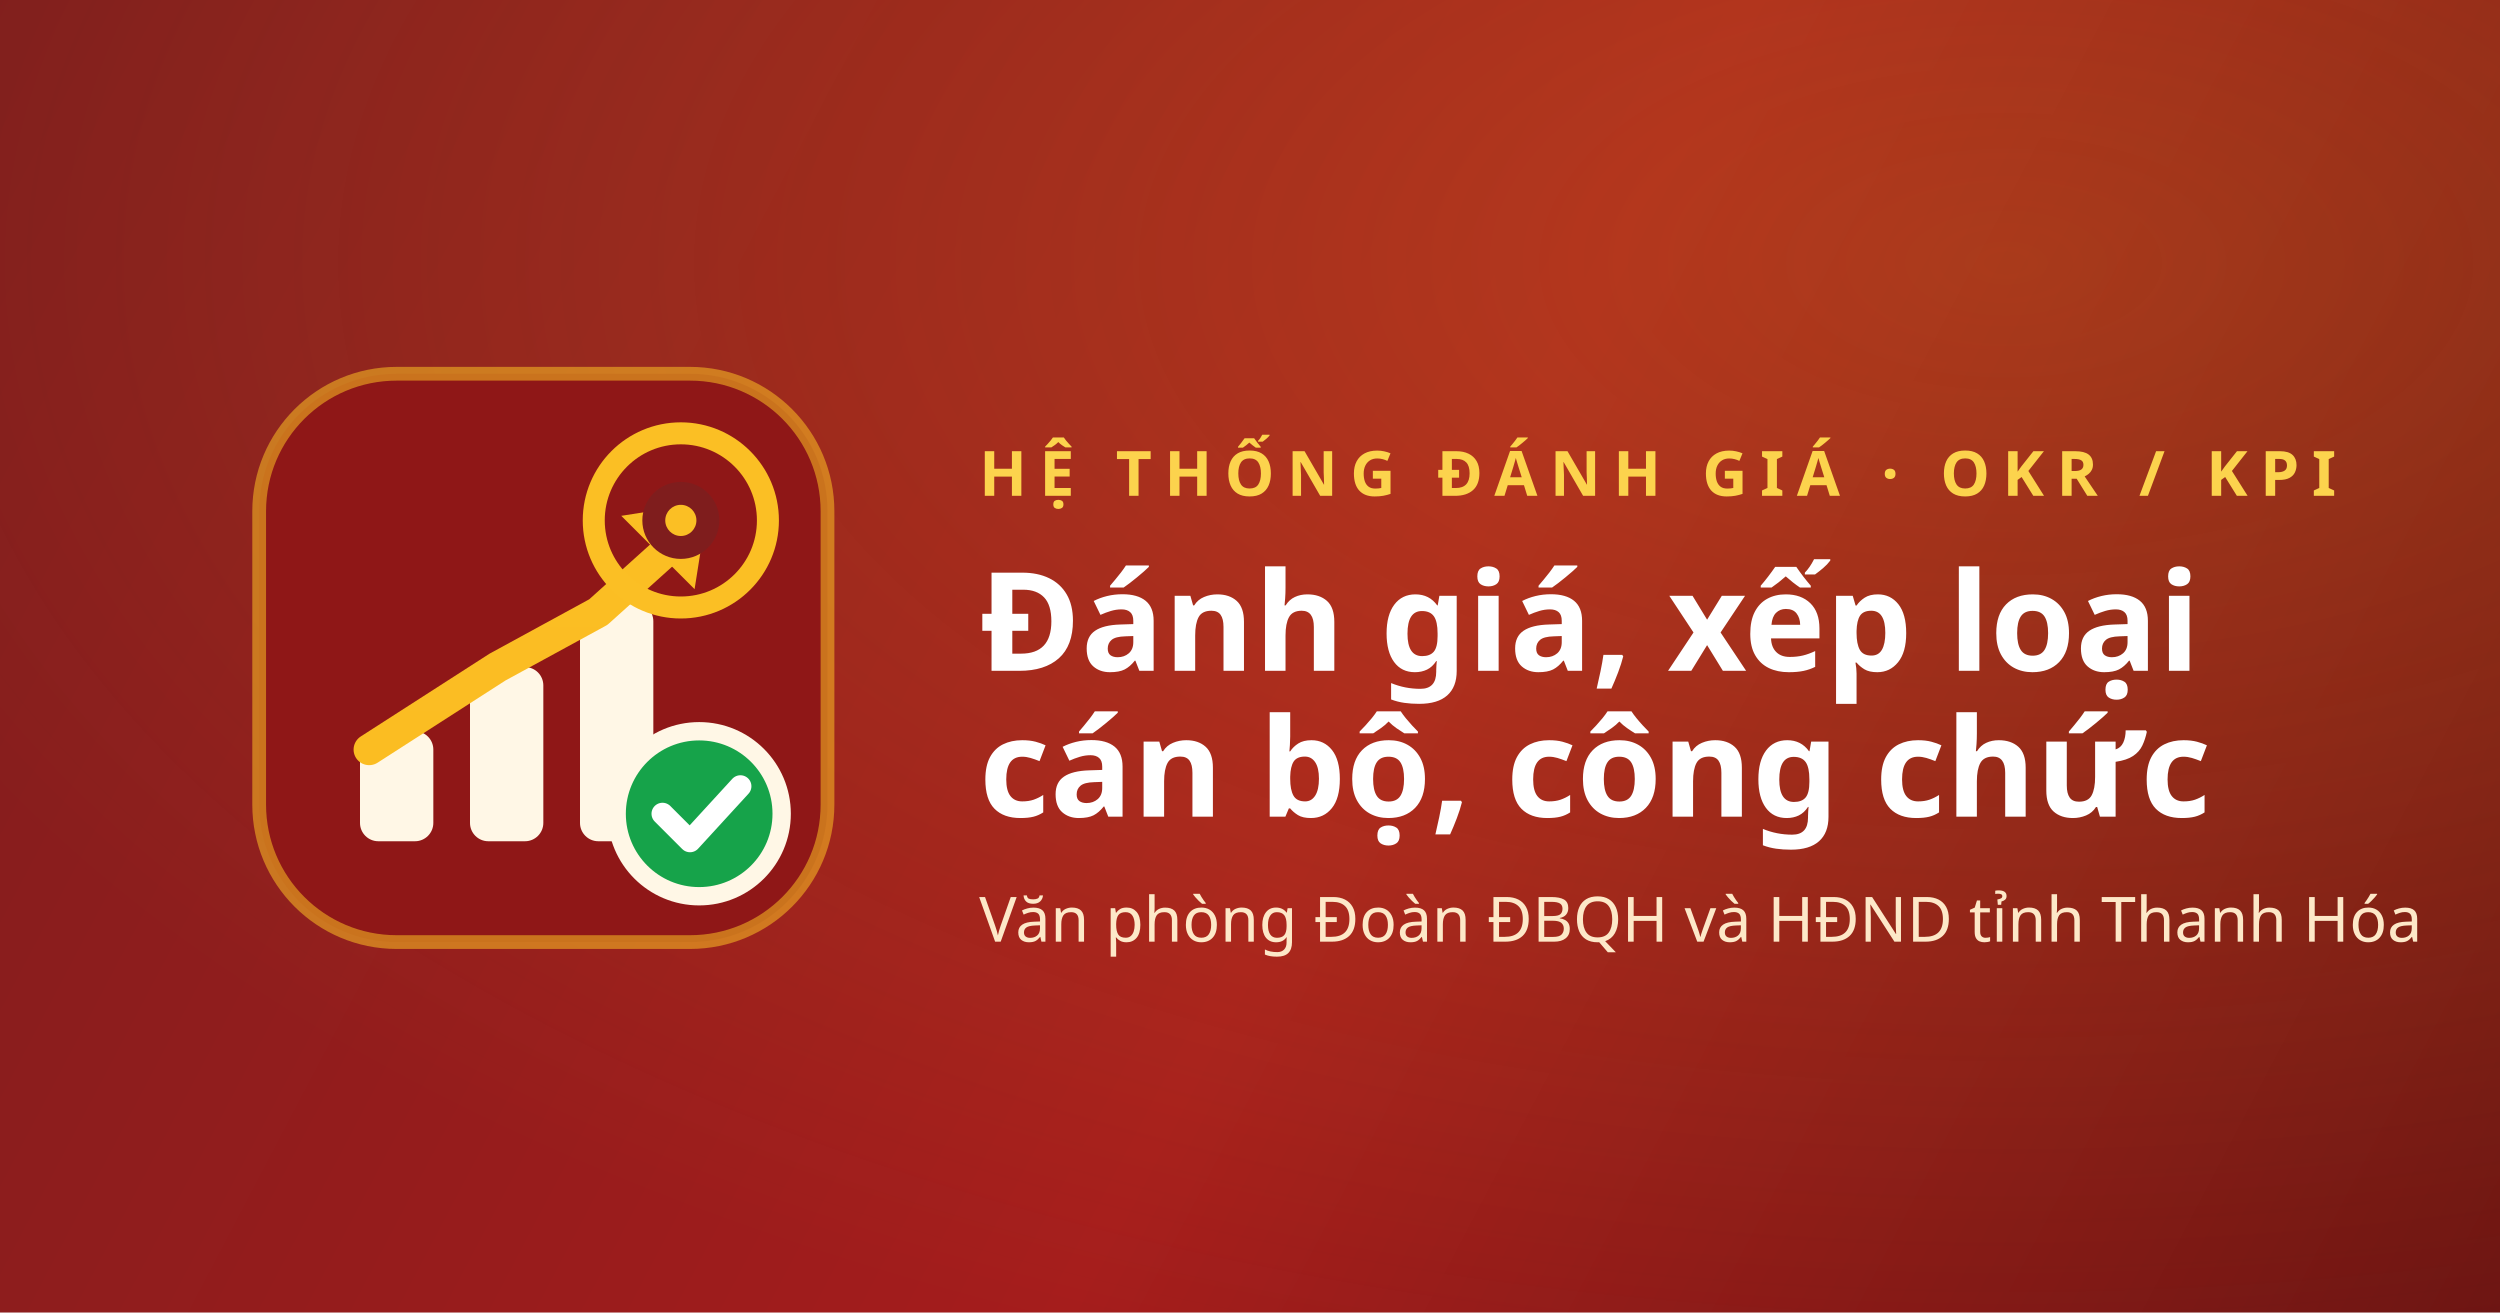
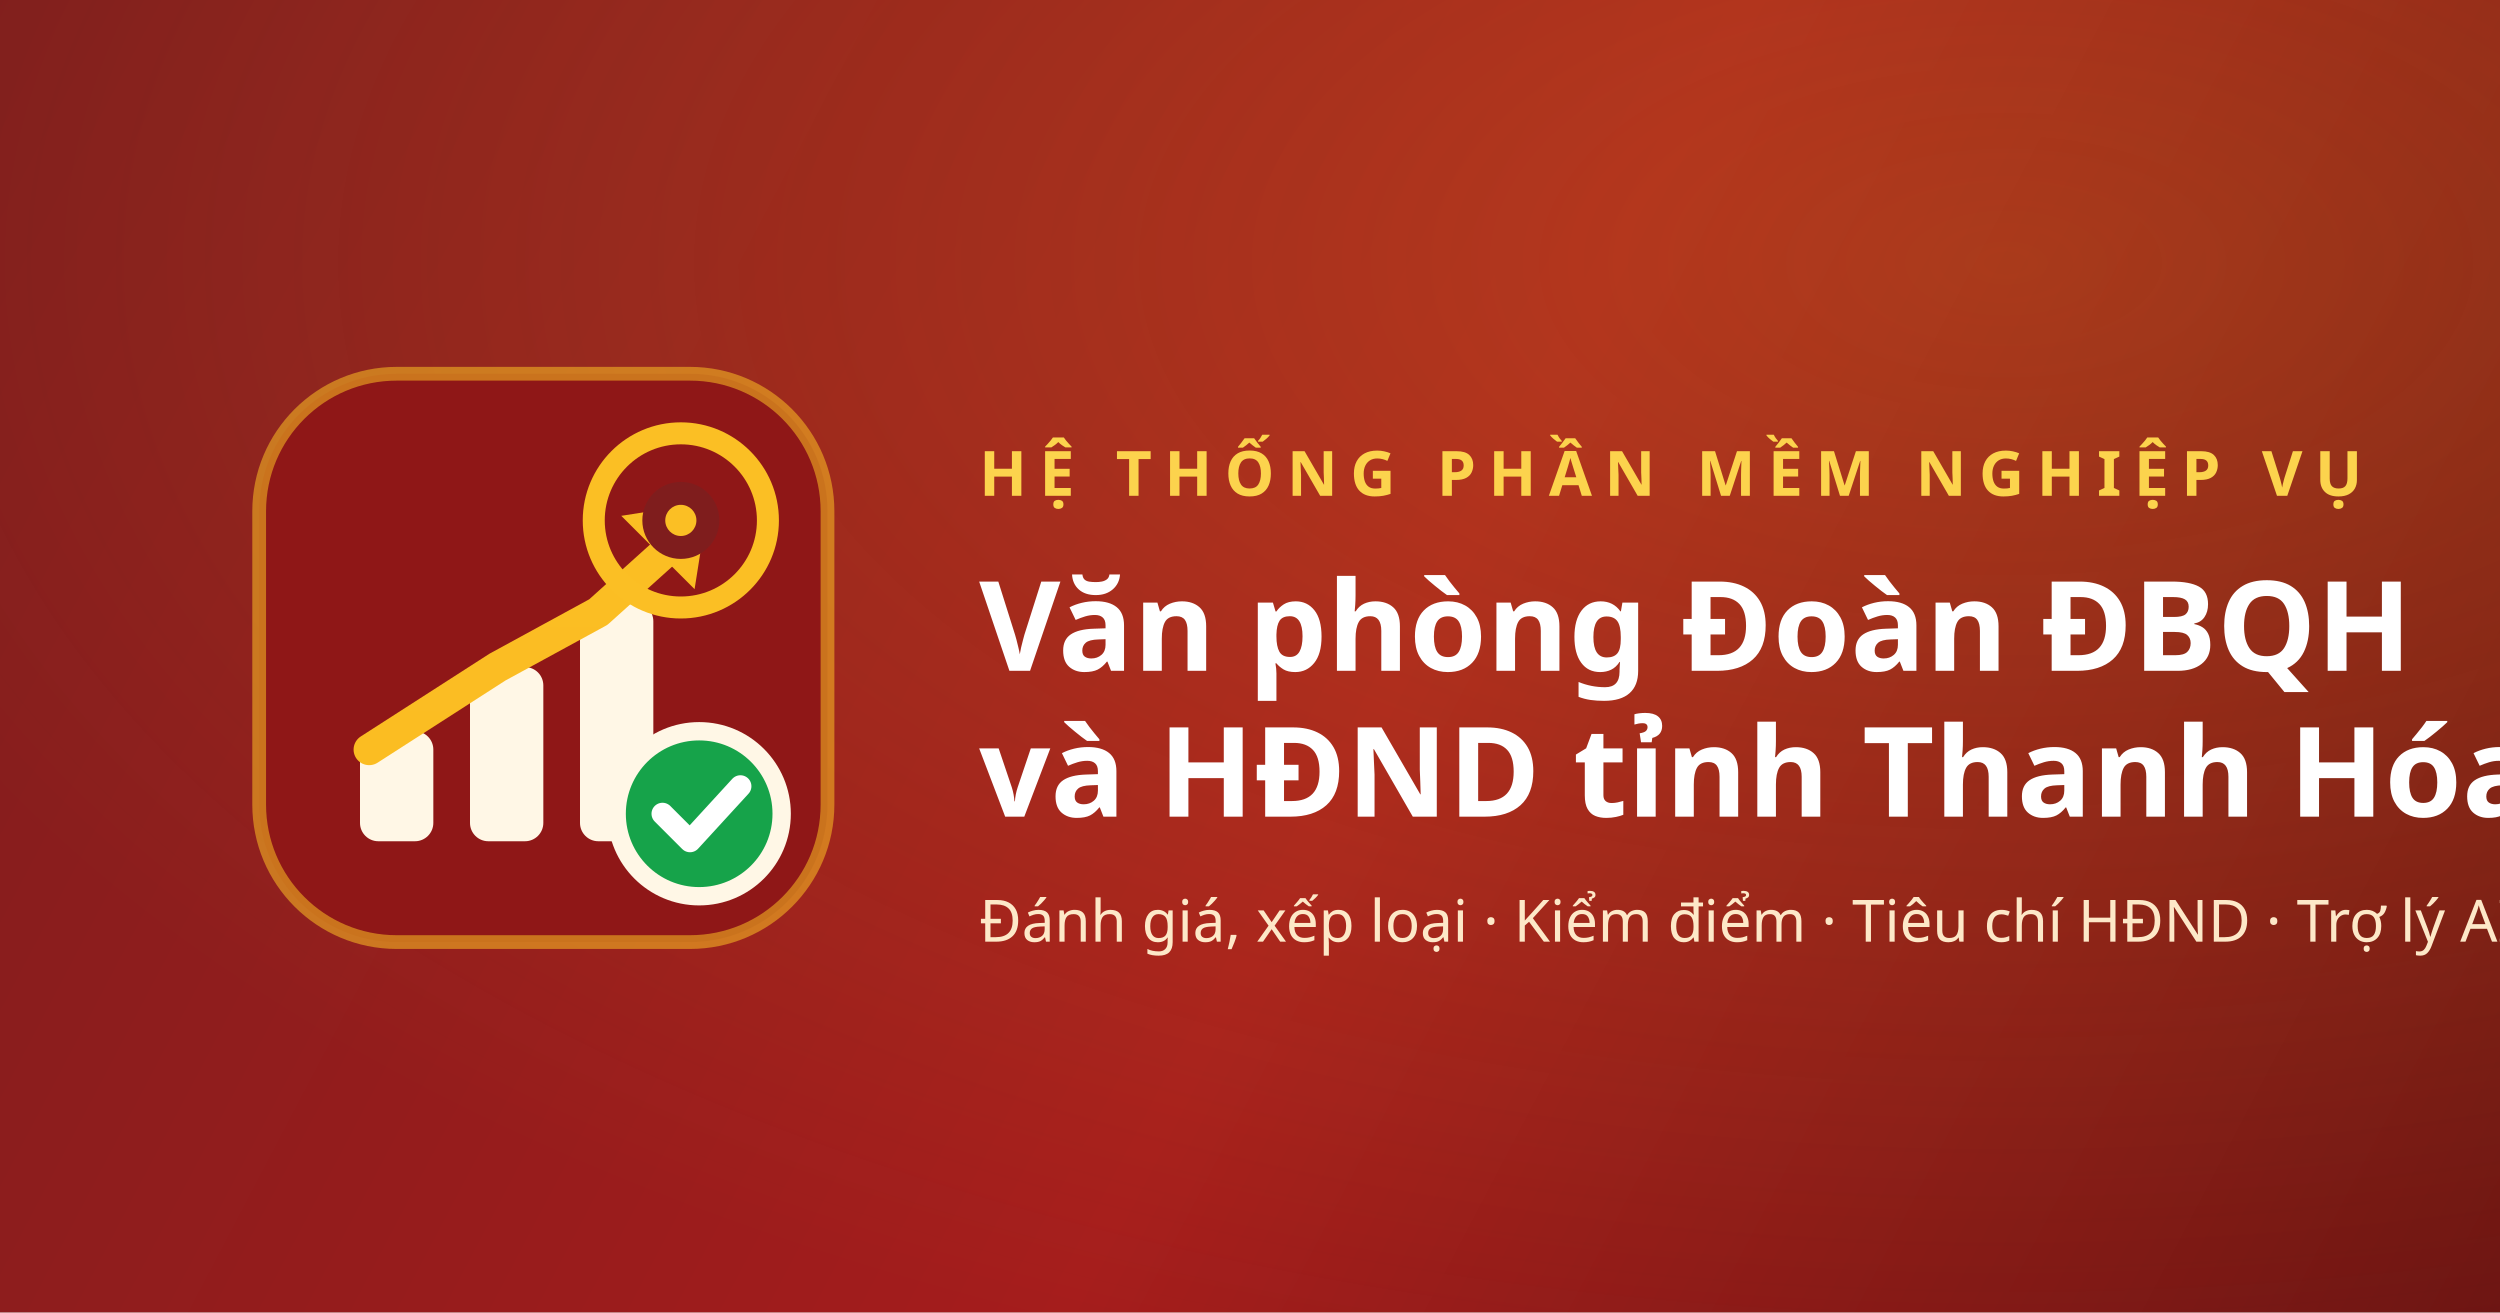
<svg xmlns="http://www.w3.org/2000/svg" width="1200" height="630" viewBox="0 0 1200 630" fill="none">
  <defs>
    <linearGradient id="bg" x1="0" y1="0" x2="1200" y2="630" gradientUnits="userSpaceOnUse">
      <stop offset="0" stop-color="#7f1d1d" />
      <stop offset="0.55" stop-color="#a51c1c" />
      <stop offset="1" stop-color="#6b1212" />
    </linearGradient>
    <linearGradient id="gold" x1="0" y1="630" x2="0" y2="0" gradientUnits="userSpaceOnUse">
      <stop offset="0" stop-color="#f59e0b" />
      <stop offset="1" stop-color="#fbbf24" />
    </linearGradient>
    <radialGradient id="glow" cx="0.8" cy="0.2" r="0.9">
      <stop offset="0" stop-color="#fbbf24" stop-opacity="0.20" />
      <stop offset="1" stop-color="#fbbf24" stop-opacity="0" />
    </radialGradient>
  </defs>
  <rect width="1200" height="630" fill="url(#bg)" />
  <rect width="1200" height="630" fill="url(#glow)" />
  <g transform="translate(120 175) scale(4.4)">
    <rect x="1" y="1" width="62" height="62" rx="15" fill="#8f1717" stroke="#fbbf24" stroke-opacity="0.55" stroke-width="1.5" />
    <g fill="#fff7e6">
      <rect x="12" y="40" width="8" height="12" rx="2" />
      <rect x="24" y="33" width="8" height="19" rx="2" />
      <rect x="36" y="26" width="8" height="26" rx="2" />
    </g>
    <path d="M13 42 L27 33 L38 27 L48 18" fill="none" stroke="url(#gold)" stroke-width="3.4" stroke-linecap="round" stroke-linejoin="round" />
    <path d="M40.5 16.5 L50 15 L48.5 24.5 Z" fill="url(#gold)" />
    <circle cx="47" cy="17" r="9.5" fill="none" stroke="#fbbf24" stroke-width="2.4" />
    <circle cx="47" cy="17" r="4.2" fill="#7f1d1d" />
    <circle cx="47" cy="17" r="1.7" fill="#fbbf24" />
    <circle cx="49" cy="49" r="9" fill="#16a34a" stroke="#fff7e6" stroke-width="2" />
    <path d="M45 49 L48 52 L53.5 46" fill="none" stroke="#fff" stroke-width="2.4" stroke-linecap="round" stroke-linejoin="round" />
  </g>
  <g font-family="'Segoe UI', 'Be Vietnam Pro', system-ui, sans-serif">
-     <text x="470" y="238" fill="#fcd34d" font-size="30" font-weight="700" letter-spacing="6">HỆ THỐNG ĐÁNH GIÁ · OKR / KPI</text>
-     <text x="470" y="322" fill="#ffffff" font-size="66" font-weight="800">Đánh giá, xếp loại</text>
-     <text x="470" y="392" fill="#ffffff" font-size="66" font-weight="800">cán bộ, công chức</text>
-     <text x="470" y="452" fill="#fde8c8" font-size="30" font-weight="500">Văn phòng Đoàn ĐBQH và HĐND tỉnh Thanh Hóa</text>
+     <text x="470" y="238" fill="#fcd34d" font-size="30" font-weight="700" letter-spacing="6">HỆ THỐNG PHẦN MỀM NGHIỆP VỤ</text>
+     <text x="470" y="322" fill="#ffffff" font-size="60" font-weight="800">Văn phòng Đoàn ĐBQH</text>
+     <text x="470" y="392" fill="#ffffff" font-size="60" font-weight="800">và HĐND tỉnh Thanh Hóa</text>
+     <text x="470" y="452" fill="#fde8c8" font-size="28" font-weight="500">Đánh giá, xếp loại · Kiểm điểm · Tiêu chí HĐND · Trợ lý AI</text>
  </g>
</svg>
